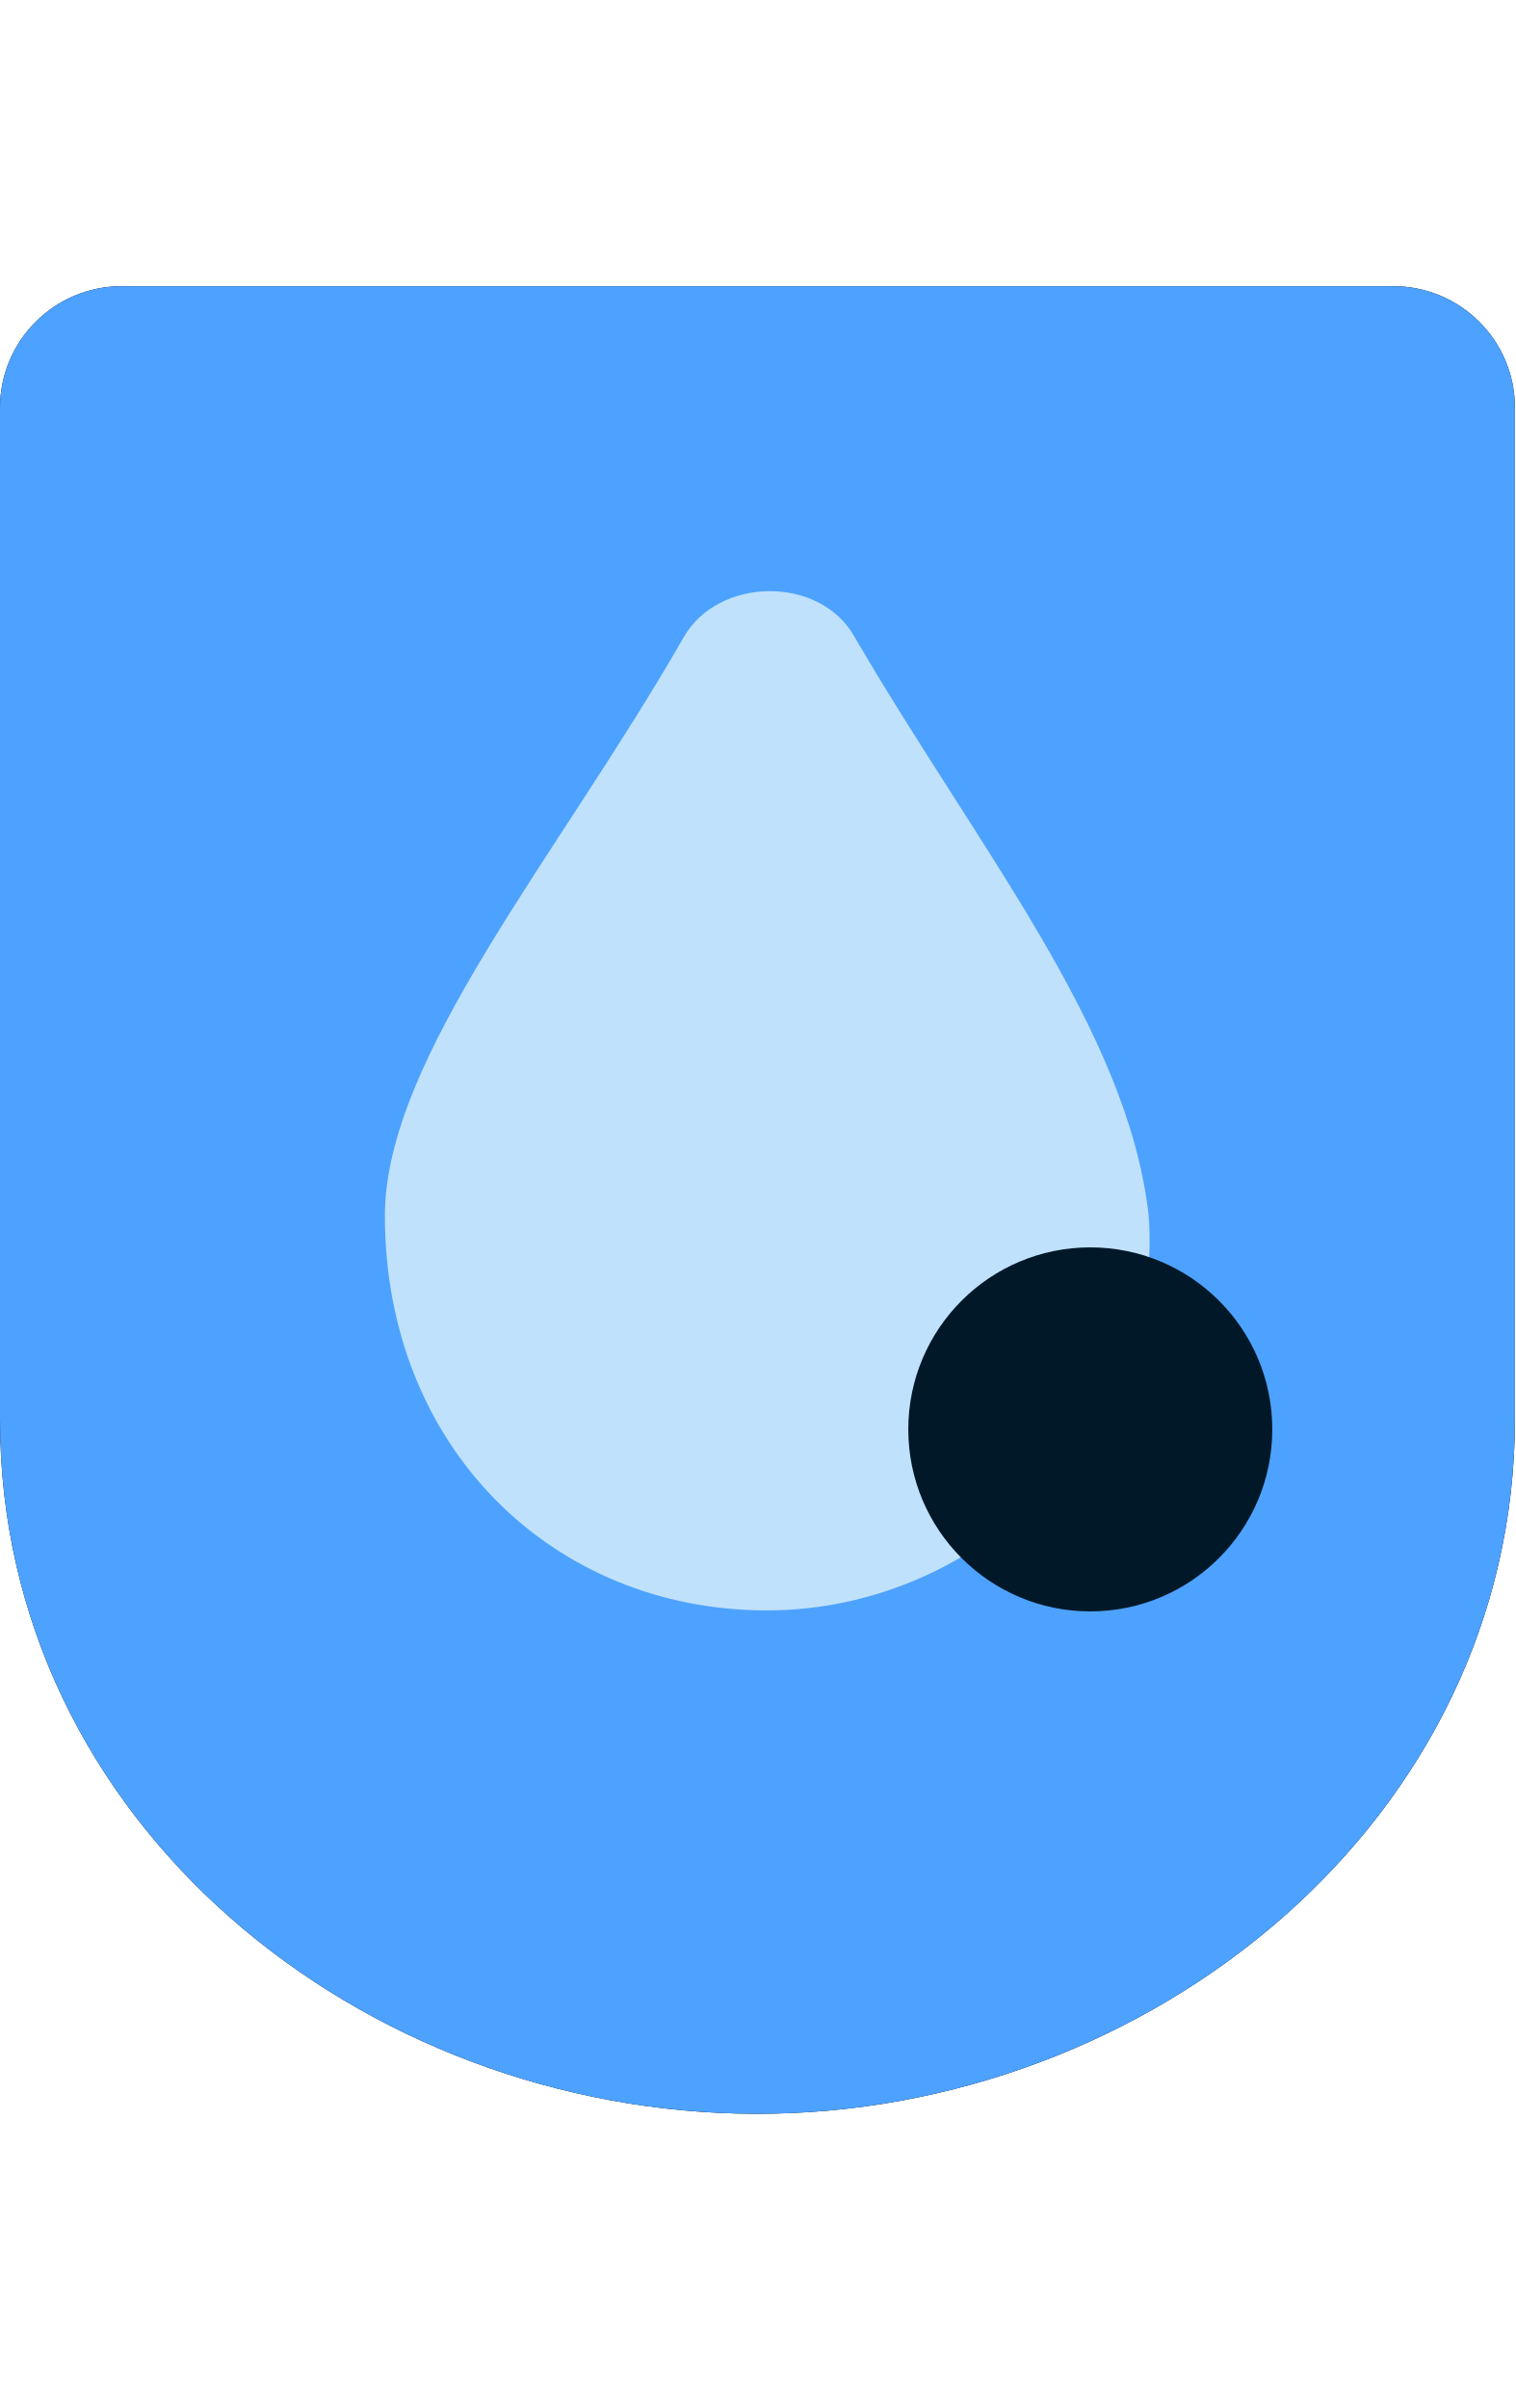
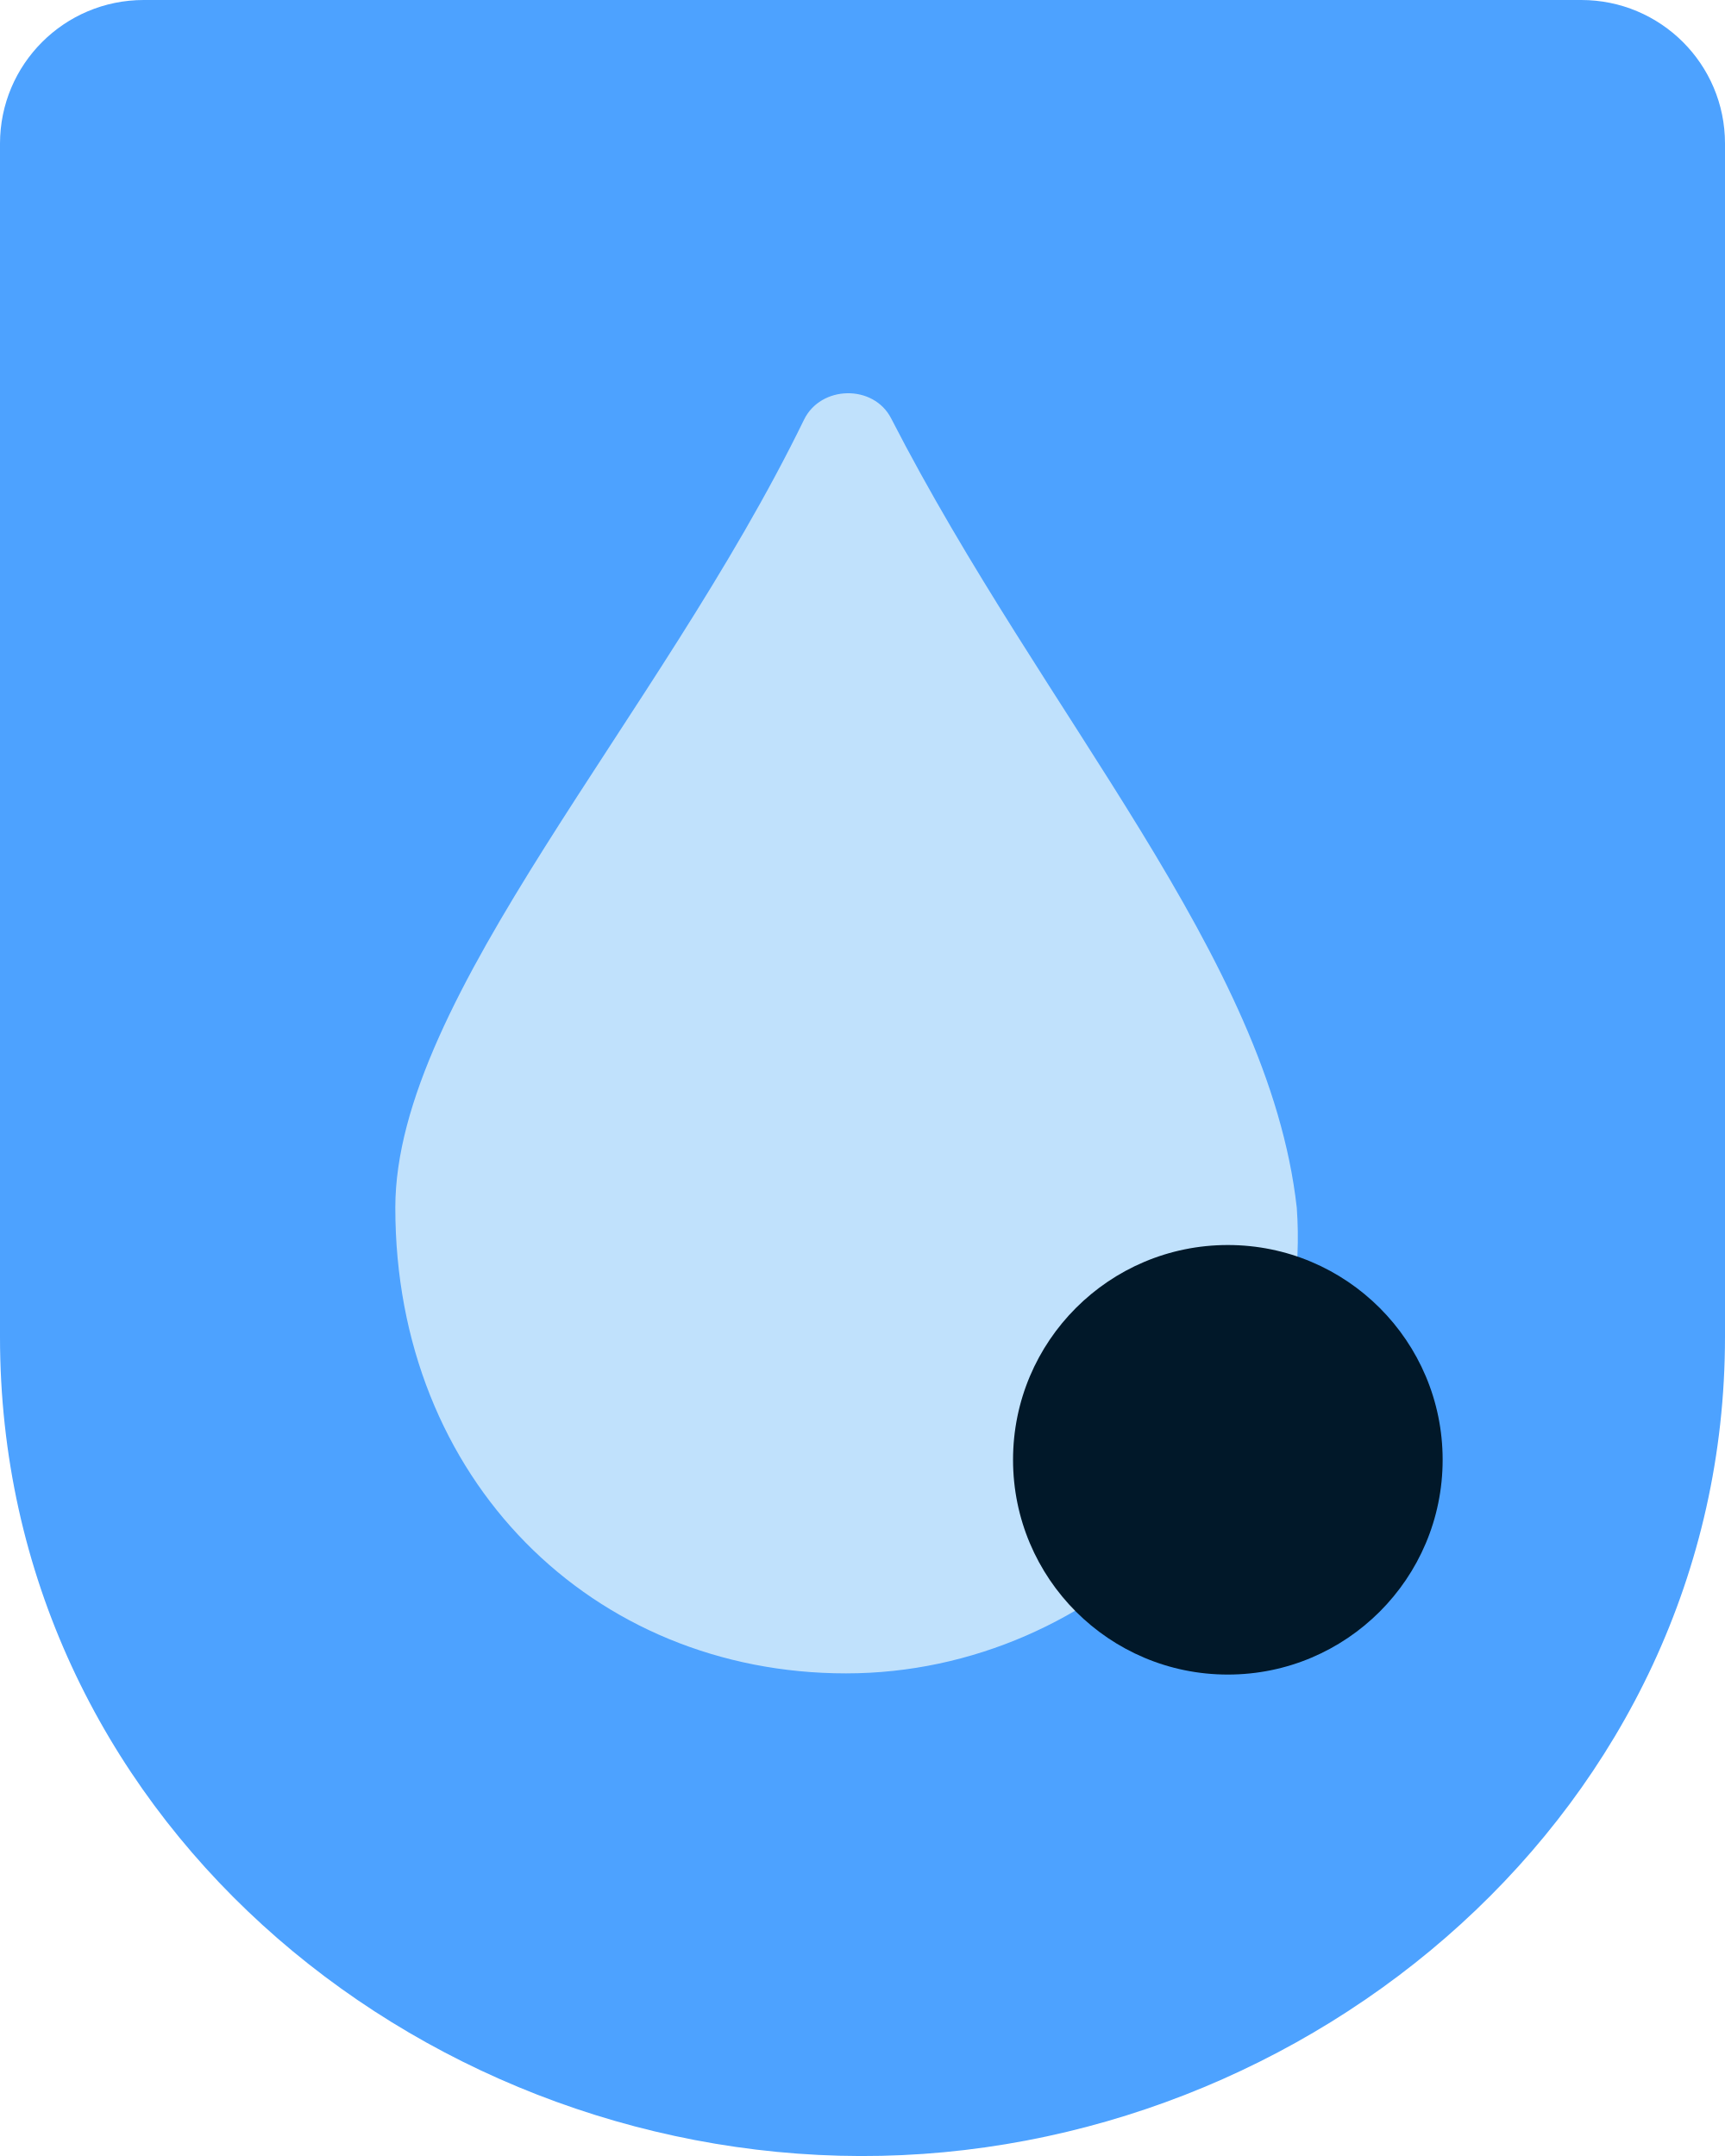
- <svg xmlns="http://www.w3.org/2000/svg" width="56" height="89" viewBox="0 0 156 189" fill="none">
-   <path d="M143.441 0H12.545C5.616 0 0 5.609 0 12.537V116.675C-0 158.317 37.351 188.073 77.797 188.174C118.358 188.275 155.986 157.924 155.986 116.675V12.526C155.986 5.597 150.37 0 143.441 0Z" fill="black" />
-   <path d="M143.441 0H12.545C5.616 0 0 5.609 0 12.537V116.675C-0 158.317 37.351 188.073 77.797 188.174C118.358 188.275 155.986 157.924 155.986 116.675V12.526C155.986 5.597 150.37 0 143.441 0Z" fill="#4DA2FF" />
-   <path d="M39.631 95.71C39.631 79.48 57.483 58.688 70.396 36.148C73.957 29.93 84.295 29.773 87.901 35.964C100.679 57.901 116.125 76.473 118.275 95.71C119.864 117.517 101.035 136.343 78.953 136.343C56.871 136.343 39.631 119.495 39.631 95.71Z" fill="#C0E1FC" />
-   <circle cx="112.262" cy="117.705" r="18.739" fill="#011829" />
+ <svg xmlns="http://www.w3.org/2000/svg" width="48" height="60" viewBox="0 0 48 60" fill="none">
+   <path d="M44 0H4C1.791 0 0 1.789 0 3.998V37.203C-9.80626e-05 50.481 11.494 59.968 23.939 60.001C36.421 60.033 48 50.355 48 37.203V3.994C48 1.785 46.209 0 44 0Z" fill="#4DA2FF" />
+   <path d="M11 33.609C11 27.736 18.329 19.99 22.372 11.681C22.84 10.718 24.309 10.691 24.797 11.643C29.057 19.947 35.305 26.641 36.084 33.609C36.591 40.565 30.585 46.569 23.542 46.569C16.499 46.569 11 41.195 11 33.609Z" fill="#C0E1FC" />
+   <circle cx="34.166" cy="40.625" r="5.977" fill="#011829" />
</svg>
